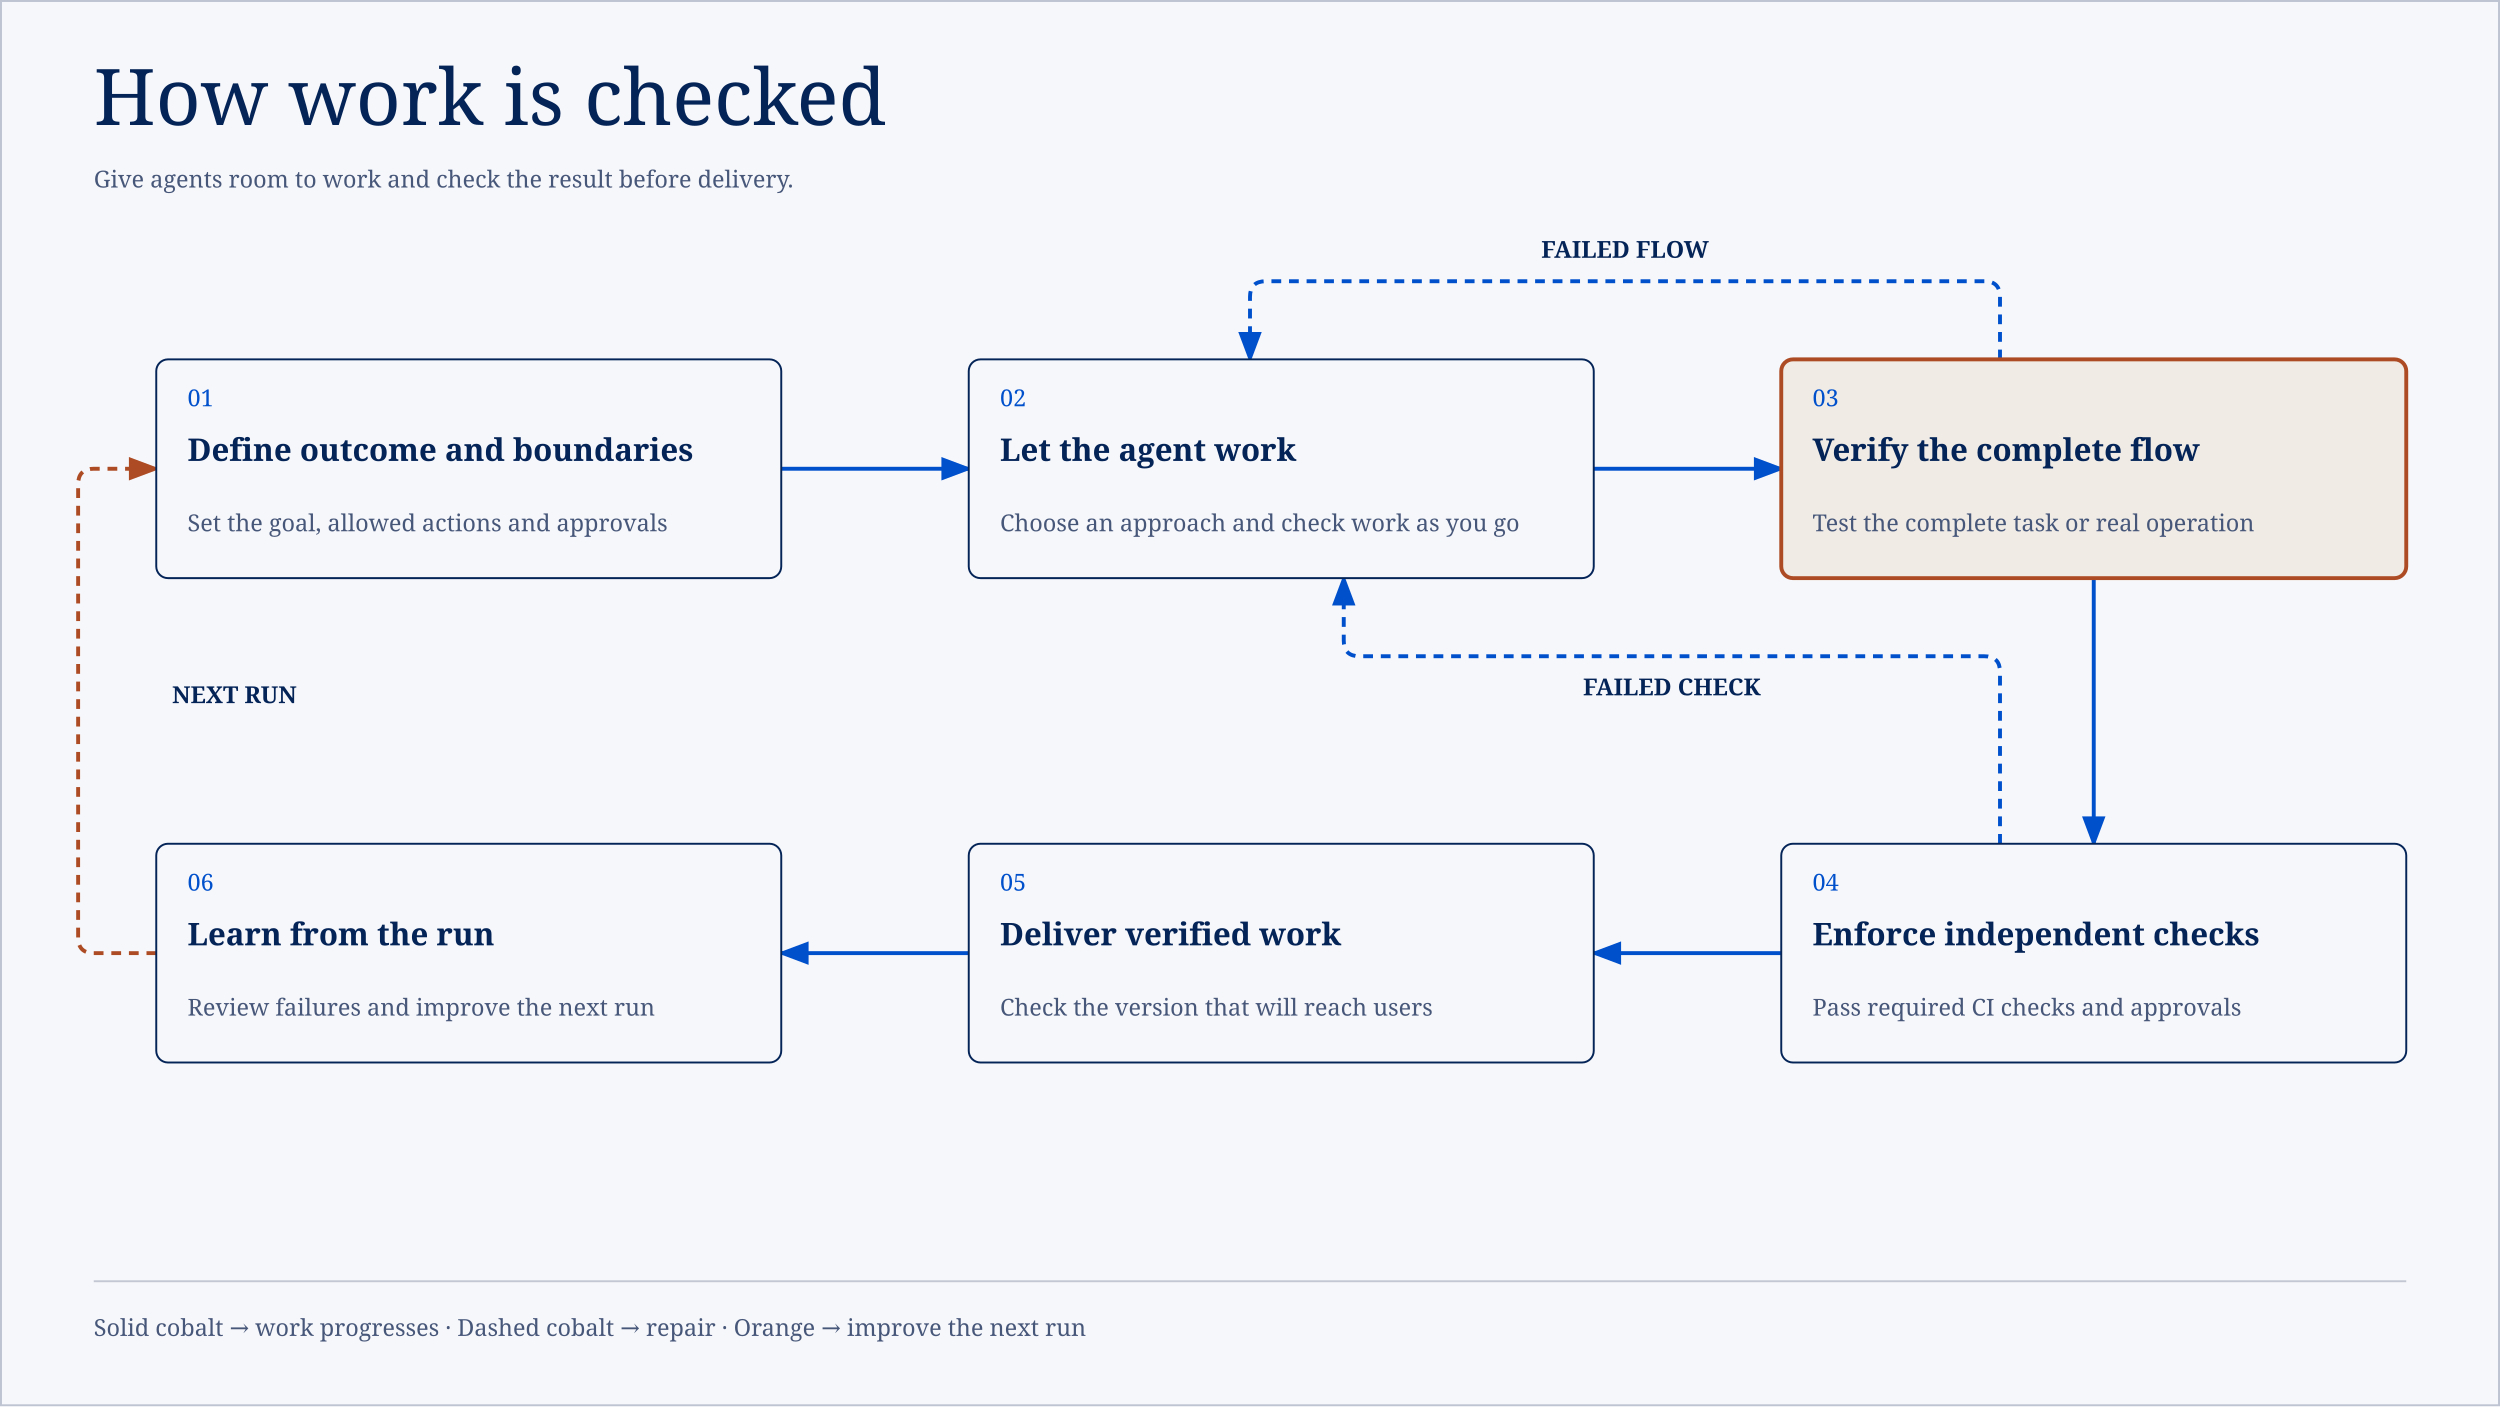
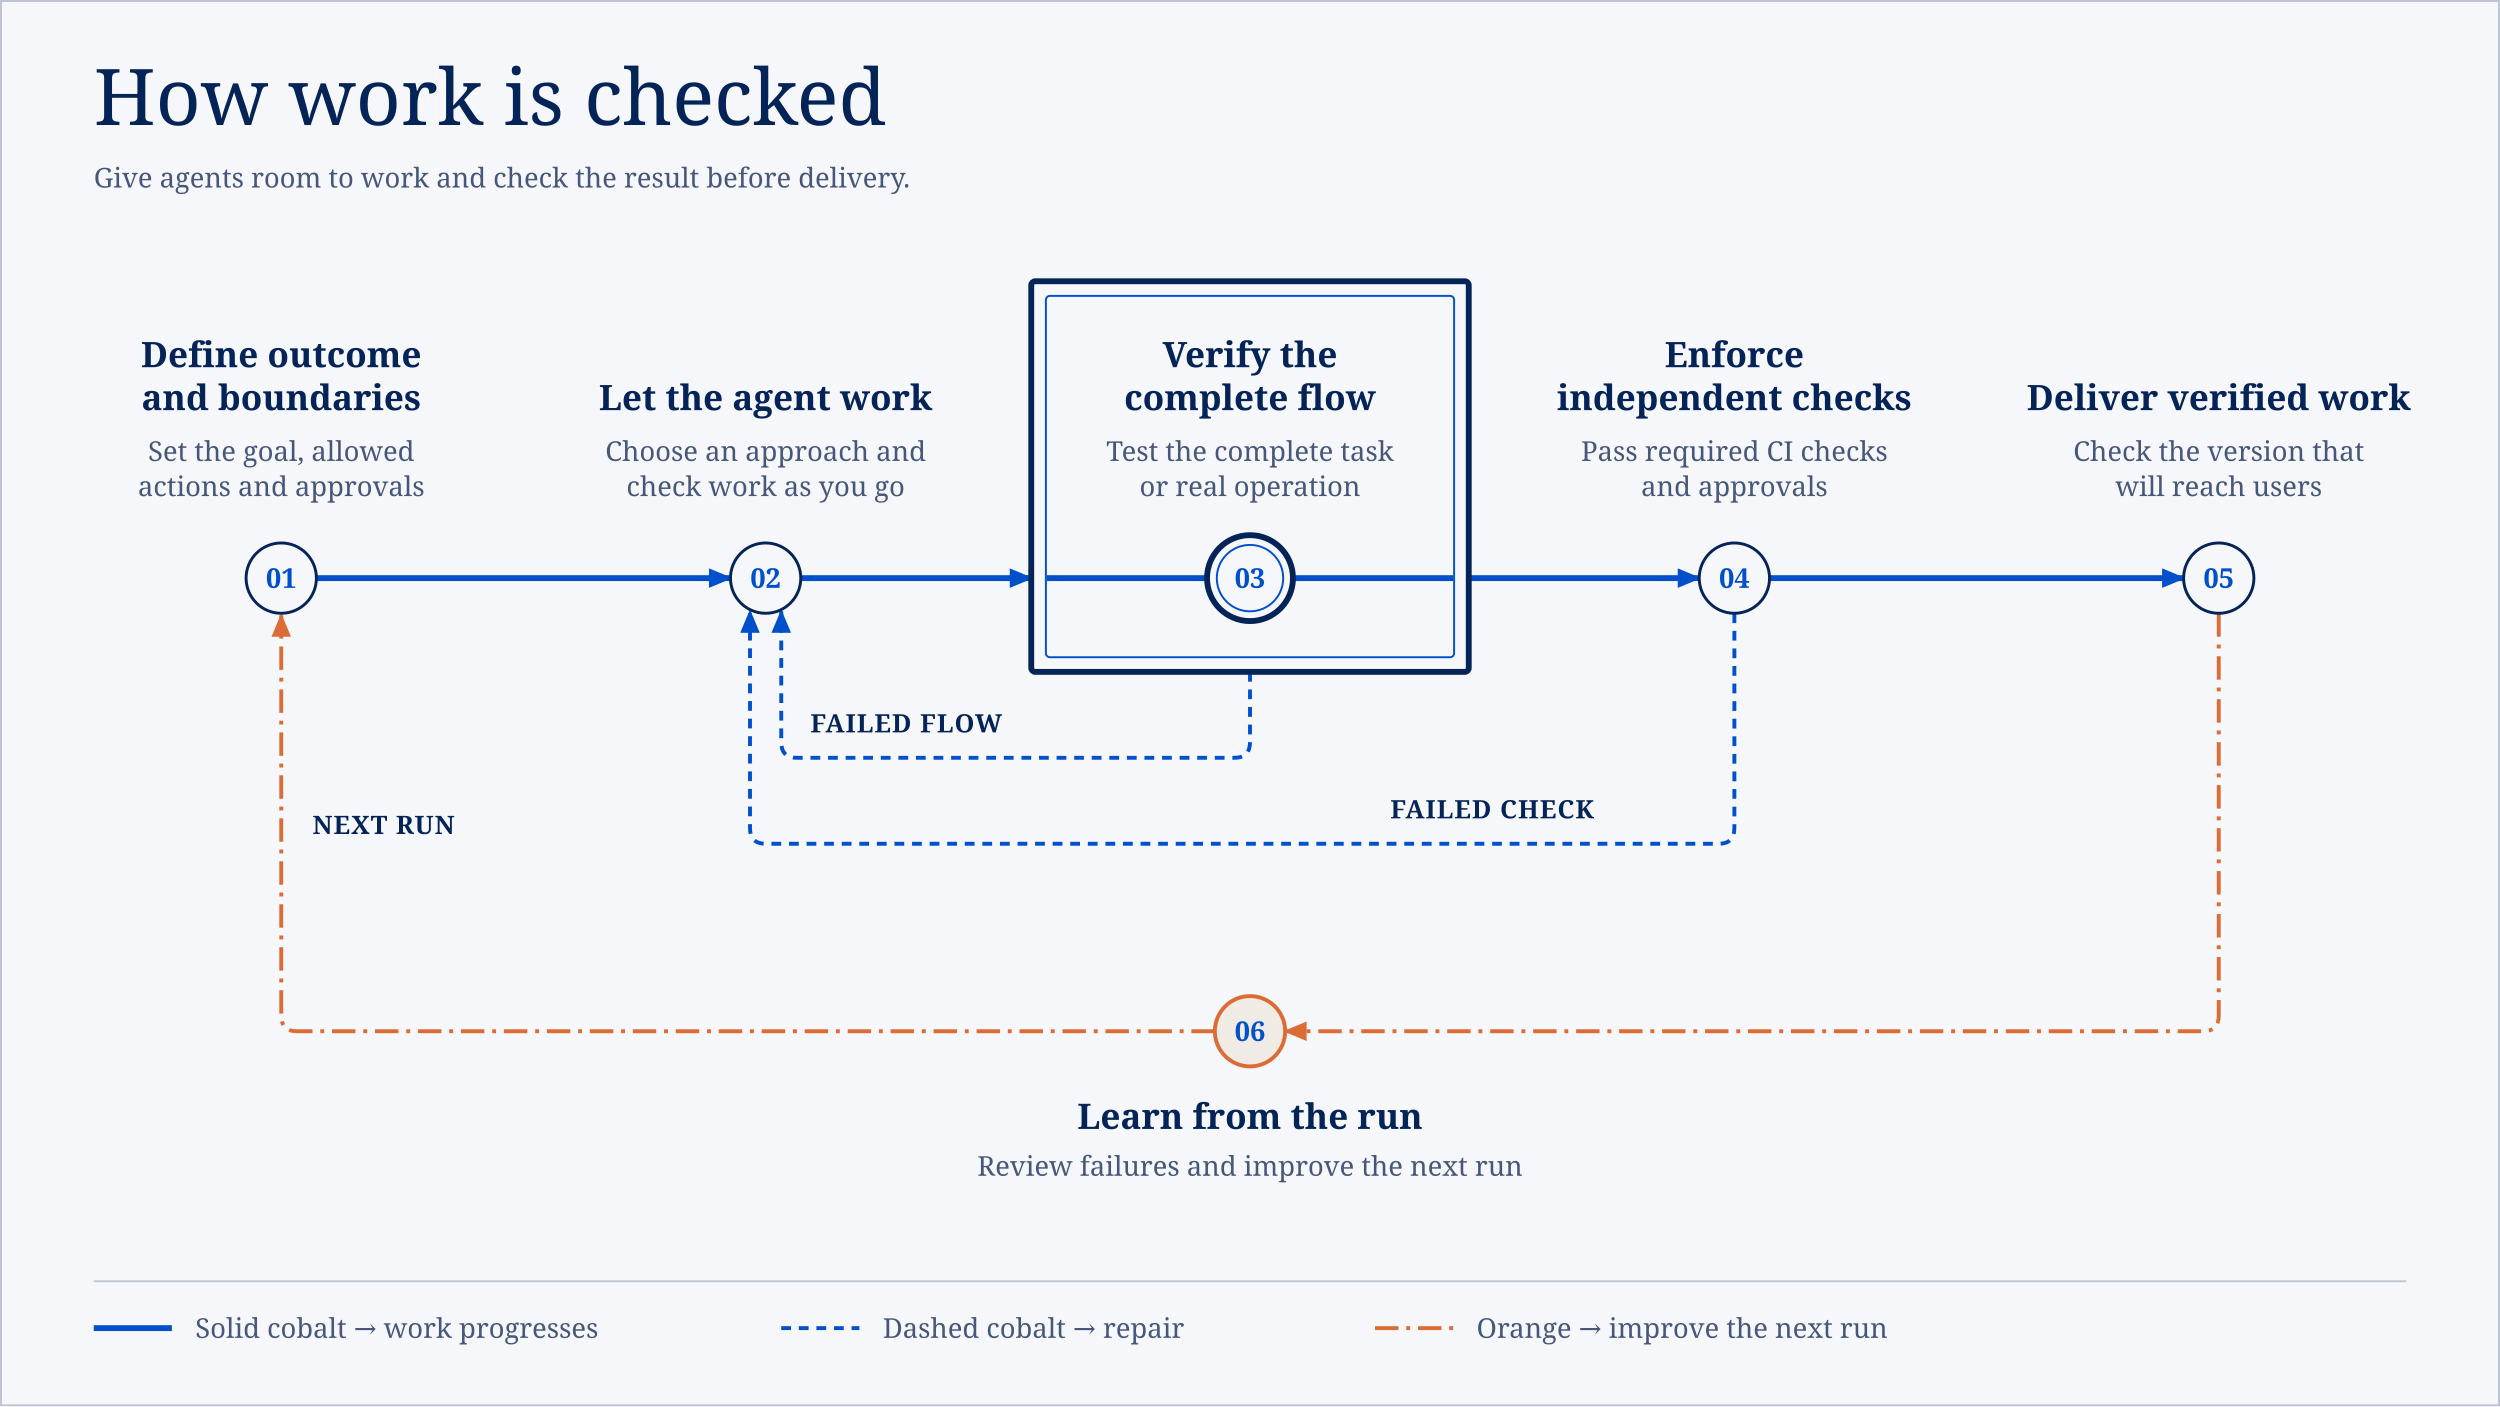
- <svg xmlns="http://www.w3.org/2000/svg" width="1280" height="720" class="" viewBox="0 0 1280 720" role="img" aria-labelledby="testing-flow-title testing-flow-desc" id="testing-flow-root">
+ <svg xmlns="http://www.w3.org/2000/svg" width="1280" height="720" viewBox="0 0 1280 720" role="img" aria-labelledby="testing-flow-title testing-flow-desc" id="testing-flow-root">
  <defs>
    <style>#testing-flow-root { color: #042458; font-family: Baskerville,Georgia,serif; }
-       #testing-flow-root nav { display:flex;gap:24px;padding:20px 0;border-block:1px solid #47577A }
-       #testing-flow-root a { color:#0050CC }
-       #testing-flow-root .diagram-container { width:100%;overflow-x:auto;min-width:0 }
-       #testing-flow-root.axonometric { min-width:1000px }
      #testing-flow-root text { font-family:Baskerville,Georgia,serif;fill:#042458 }
      #testing-flow-root .title { font-family:Didot,'Bodoni MT',Georgia,serif;font-size:40px }
-       #testing-flow-root .node { font-size:16px;font-weight:600 }
-       #testing-flow-root .sub { font-size:12px;fill:#47577A }
-       #testing-flow-root .step-number { font-size:12px;fill:#0050CC }
-       #testing-flow-root .group { font-size:14px;font-weight:600;fill:#0050CC }
-       #testing-flow-root .label { font-size:12px;font-weight:600 }
-       #testing-flow-root .diagram-container { overflow:visible }
-       #testing-flow-root.axonometric { min-width:0 }</style>
-     <marker id="testing-flow-testing-flow-blue" markerWidth="8" markerHeight="6" refX="7" refY="3" orient="auto">
-       <polygon points="0 0,8 3,0 6" fill="#0050CC" />
+       #testing-flow-root .node { font-size:18px;font-weight:600 }
+       #testing-flow-root .sub { font-size:14px;fill:#47577A }
+       #testing-flow-root .step-number { font-size:14px;font-weight:600;fill:#0050CC }
+       #testing-flow-root .label { font-size:13px;font-weight:600;letter-spacing:.04em }</style>
+     <marker id="testing-flow-testing-flow-blue" markerWidth="12" markerHeight="10" refX="11" refY="5" orient="auto" markerUnits="userSpaceOnUse">
+       <polygon points="0 0,12 5,0 10" fill="#0050CC" />
    </marker>
-     <marker id="testing-flow-testing-flow-signal" markerWidth="8" markerHeight="6" refX="7" refY="3" orient="auto">
-       <polygon points="0 0,8 3,0 6" fill="#AD4C24" />
-     </marker>
-     <marker id="testing-flow-testing-flow-muted" markerWidth="8" markerHeight="6" refX="7" refY="3" orient="auto">
-       <polygon points="0 0,8 3,0 6" fill="#47577A" />
+     <marker id="testing-flow-testing-flow-signal" markerWidth="12" markerHeight="10" refX="11" refY="5" orient="auto" markerUnits="userSpaceOnUse">
+       <polygon points="0 0,12 5,0 10" fill="#DC6C36" />
    </marker>
  </defs>
  <rect width="1280" height="720" fill="#F6F7FA" />
  <rect x=".5" y=".5" width="1279" height="719" fill="none" stroke="#47577A" stroke-opacity=".32" />
  <text x="48" y="64" class="title">How work is checked</text>
  <text x="48" y="96" class="sub">Give agents room to work and check the result before delivery.</text>
-   <g transform="translate(16 0)">
-     <path d="M 384 240 L 480 240" fill="none" stroke="#0050CC" stroke-width="2" marker-end="url(#testing-flow-testing-flow-blue)" />
-     <path d="M 800 240 L 896 240" fill="none" stroke="#0050CC" stroke-width="2" marker-end="url(#testing-flow-testing-flow-blue)" />
-     <path d="M 1056 296 L 1056 432" fill="none" stroke="#0050CC" stroke-width="2" marker-end="url(#testing-flow-testing-flow-blue)" />
-     <path d="M 896 488 L 800 488" fill="none" stroke="#0050CC" stroke-width="2" marker-end="url(#testing-flow-testing-flow-blue)" />
-     <path d="M 480 488 L 384 488" fill="none" stroke="#0050CC" stroke-width="2" marker-end="url(#testing-flow-testing-flow-blue)" />
-     <path d="M 1008 184 L 1008 152 Q 1008 144 1000 144 L 632 144 Q 624 144 624 152 L 624 184" fill="none" stroke="#0050CC" stroke-width="2" marker-end="url(#testing-flow-testing-flow-blue)" stroke-dasharray="5 4" />
-     <rect x="752" y="120" width="128" height="16" fill="#F6F7FA" />
-     <text x="816.0" y="132" class="label" text-anchor="middle">FAILED FLOW</text>
-     <path d="M 1008 432 L 1008 344 Q 1008 336 1000 336 L 680 336 Q 672 336 672 328 L 672 296" fill="none" stroke="#0050CC" stroke-width="2" marker-end="url(#testing-flow-testing-flow-blue)" stroke-dasharray="5 4" />
-     <rect x="768" y="344" width="144" height="16" fill="#F6F7FA" />
-     <text x="840.0" y="356" class="label" text-anchor="middle">FAILED CHECK</text>
-     <path d="M 64 488 L 32 488 Q 24 488 24 480 L 24 248 Q 24 240 32 240 L 64 240" fill="none" stroke="#AD4C24" stroke-width="2" marker-end="url(#testing-flow-testing-flow-signal)" stroke-dasharray="5 4" />
-     <rect x="32" y="348" width="144" height="16" fill="#F6F7FA" />
-     <text x="104.0" y="360" class="label" text-anchor="middle">NEXT RUN</text>
-     <rect x="64" y="184" width="320" height="112" rx="6" fill="#F6F7FA" stroke="#042458" stroke-width="1" />
-     <text x="80" y="208" class="step-number">01</text>
-     <text x="80" y="236" class="node">Define outcome and boundaries</text>
-     <text x="80" y="272" class="sub">Set the goal, allowed actions and approvals</text>
-     <rect x="480" y="184" width="320" height="112" rx="6" fill="#F6F7FA" stroke="#042458" stroke-width="1" />
-     <text x="496" y="208" class="step-number">02</text>
-     <text x="496" y="236" class="node">Let the agent work</text>
-     <text x="496" y="272" class="sub">Choose an approach and check work as you go</text>
-     <rect x="896" y="184" width="320" height="112" rx="6" fill="#F0EBE5" stroke="#AD4C24" stroke-width="2" />
-     <text x="912" y="208" class="step-number">03</text>
-     <text x="912" y="236" class="node">Verify the complete flow</text>
-     <text x="912" y="272" class="sub">Test the complete task or real operation</text>
-     <rect x="896" y="432" width="320" height="112" rx="6" fill="#F6F7FA" stroke="#042458" stroke-width="1" />
-     <text x="912" y="456" class="step-number">04</text>
-     <text x="912" y="484" class="node">Enforce independent checks</text>
-     <text x="912" y="520" class="sub">Pass required CI checks and approvals</text>
-     <rect x="480" y="432" width="320" height="112" rx="6" fill="#F6F7FA" stroke="#042458" stroke-width="1" />
-     <text x="496" y="456" class="step-number">05</text>
-     <text x="496" y="484" class="node">Deliver verified work</text>
-     <text x="496" y="520" class="sub">Check the version that will reach users</text>
-     <rect x="64" y="432" width="320" height="112" rx="6" fill="#F6F7FA" stroke="#042458" stroke-width="1" />
-     <text x="80" y="456" class="step-number">06</text>
-     <text x="80" y="484" class="node">Learn from the run</text>
-     <text x="80" y="520" class="sub">Review failures and improve the next run</text>
-   </g>
+   <path d="M 162 296 L 374 296" fill="none" stroke="#0050CC" stroke-width="3" marker-end="url(#testing-flow-testing-flow-blue)" />
+   <path d="M 410 296 L 528 296" fill="none" stroke="#0050CC" stroke-width="3" marker-end="url(#testing-flow-testing-flow-blue)" />
+   <path d="M 752 296 L 870 296" fill="none" stroke="#0050CC" stroke-width="3" marker-end="url(#testing-flow-testing-flow-blue)" />
+   <path d="M 906 296 L 1118 296" fill="none" stroke="#0050CC" stroke-width="3" marker-end="url(#testing-flow-testing-flow-blue)" />
+   <path d="M 640 344 L 640 380 Q 640 388 632 388 L 408 388 Q 400 388 400 380 L 400 313" fill="none" stroke="#0050CC" stroke-width="2" stroke-dasharray="5 4" marker-end="url(#testing-flow-testing-flow-blue)" />
+   <rect x="408" y="360" width="112" height="20" fill="#F6F7FA" />
+   <text x="464" y="375" class="label" text-anchor="middle">FAILED FLOW</text>
+   <path d="M 888 314 L 888 424 Q 888 432 880 432 L 392 432 Q 384 432 384 424 L 384 313" fill="none" stroke="#0050CC" stroke-width="2" stroke-dasharray="5 4" marker-end="url(#testing-flow-testing-flow-blue)" />
+   <rect x="704" y="404" width="120" height="20" fill="#F6F7FA" />
+   <text x="764" y="419" class="label" text-anchor="middle">FAILED CHECK</text>
+   <path d="M 1136 314 L 1136 520 Q 1136 528 1128 528 L 658 528" fill="none" stroke="#DC6C36" stroke-width="2" stroke-dasharray="12 4 2 4" marker-end="url(#testing-flow-testing-flow-signal)" />
+   <path d="M 622 528 L 152 528 Q 144 528 144 520 L 144 315" fill="none" stroke="#DC6C36" stroke-width="2" stroke-dasharray="12 4 2 4" marker-end="url(#testing-flow-testing-flow-signal)" />
+   <rect x="156" y="412" width="88" height="20" fill="#F6F7FA" />
+   <text x="160" y="427" class="label">NEXT RUN</text>
+   <rect x="528" y="144" width="224" height="200" rx="2" fill="#F6F7FA" stroke="#042458" stroke-width="3" />
+   <rect x="535.5" y="151.5" width="209" height="185" rx="2" fill="none" stroke="#0050CC" stroke-width="1" />
+   <path d="M 536 296 L 618 296 M 662 296 L 744 296" fill="none" stroke="#0050CC" stroke-width="3" />
+   <circle cx="640" cy="296" r="22" fill="#F6F7FA" stroke="#042458" stroke-width="3" />
+   <circle cx="640" cy="296" r="17" fill="none" stroke="#0050CC" stroke-width="1" />
+   <text x="640" y="301" class="step-number" text-anchor="middle">03</text>
+   <text x="640" y="188" class="node" text-anchor="middle">Verify the</text>
+   <text x="640" y="210" class="node" text-anchor="middle">complete flow</text>
+   <text x="640" y="236" class="sub" text-anchor="middle">Test the complete task</text>
+   <text x="640" y="254" class="sub" text-anchor="middle">or real operation</text>
+   <circle cx="144" cy="296" r="18" fill="#F6F7FA" stroke="#042458" stroke-width="1.5" />
+   <text x="144" y="301" class="step-number" text-anchor="middle">01</text>
+   <text x="144" y="188" class="node" text-anchor="middle">Define outcome</text>
+   <text x="144" y="210" class="node" text-anchor="middle">and boundaries</text>
+   <text x="144" y="236" class="sub" text-anchor="middle">Set the goal, allowed</text>
+   <text x="144" y="254" class="sub" text-anchor="middle">actions and approvals</text>
+   <circle cx="392" cy="296" r="18" fill="#F6F7FA" stroke="#042458" stroke-width="1.5" />
+   <text x="392" y="301" class="step-number" text-anchor="middle">02</text>
+   <text x="392" y="210" class="node" text-anchor="middle">Let the agent work</text>
+   <text x="392" y="236" class="sub" text-anchor="middle">Choose an approach and</text>
+   <text x="392" y="254" class="sub" text-anchor="middle">check work as you go</text>
+   <circle cx="888" cy="296" r="18" fill="#F6F7FA" stroke="#042458" stroke-width="1.5" />
+   <text x="888" y="301" class="step-number" text-anchor="middle">04</text>
+   <text x="888" y="188" class="node" text-anchor="middle">Enforce</text>
+   <text x="888" y="210" class="node" text-anchor="middle">independent checks</text>
+   <text x="888" y="236" class="sub" text-anchor="middle">Pass required CI checks</text>
+   <text x="888" y="254" class="sub" text-anchor="middle">and approvals</text>
+   <circle cx="1136" cy="296" r="18" fill="#F6F7FA" stroke="#042458" stroke-width="1.5" />
+   <text x="1136" y="301" class="step-number" text-anchor="middle">05</text>
+   <text x="1136" y="210" class="node" text-anchor="middle">Deliver verified work</text>
+   <text x="1136" y="236" class="sub" text-anchor="middle">Check the version that</text>
+   <text x="1136" y="254" class="sub" text-anchor="middle">will reach users</text>
+   <circle cx="640" cy="528" r="18" fill="#F0EBE5" stroke="#DC6C36" stroke-width="2" />
+   <text x="640" y="533" class="step-number" text-anchor="middle">06</text>
+   <text x="640" y="578" class="node" text-anchor="middle">Learn from the run</text>
+   <text x="640" y="602" class="sub" text-anchor="middle">Review failures and improve the next run</text>
  <path d="M48 656 H1232" stroke="#47577A" stroke-opacity=".3" />
-   <text x="48" y="684" class="sub">Solid cobalt → work progresses     ·     Dashed cobalt → repair     ·     Orange → improve the next run</text>
+   <path d="M 48 680 L 88 680" fill="none" stroke="#0050CC" stroke-width="3" />
+   <text x="100" y="685" class="sub">Solid cobalt → work progresses</text>
+   <path d="M 400 680 L 440 680" fill="none" stroke="#0050CC" stroke-width="2" stroke-dasharray="5 4" />
+   <text x="452" y="685" class="sub">Dashed cobalt → repair</text>
+   <path d="M 704 680 L 744 680" fill="none" stroke="#DC6C36" stroke-width="2" stroke-dasharray="12 4 2 4" />
+   <text x="756" y="685" class="sub">Orange → improve the next run</text>
</svg>
